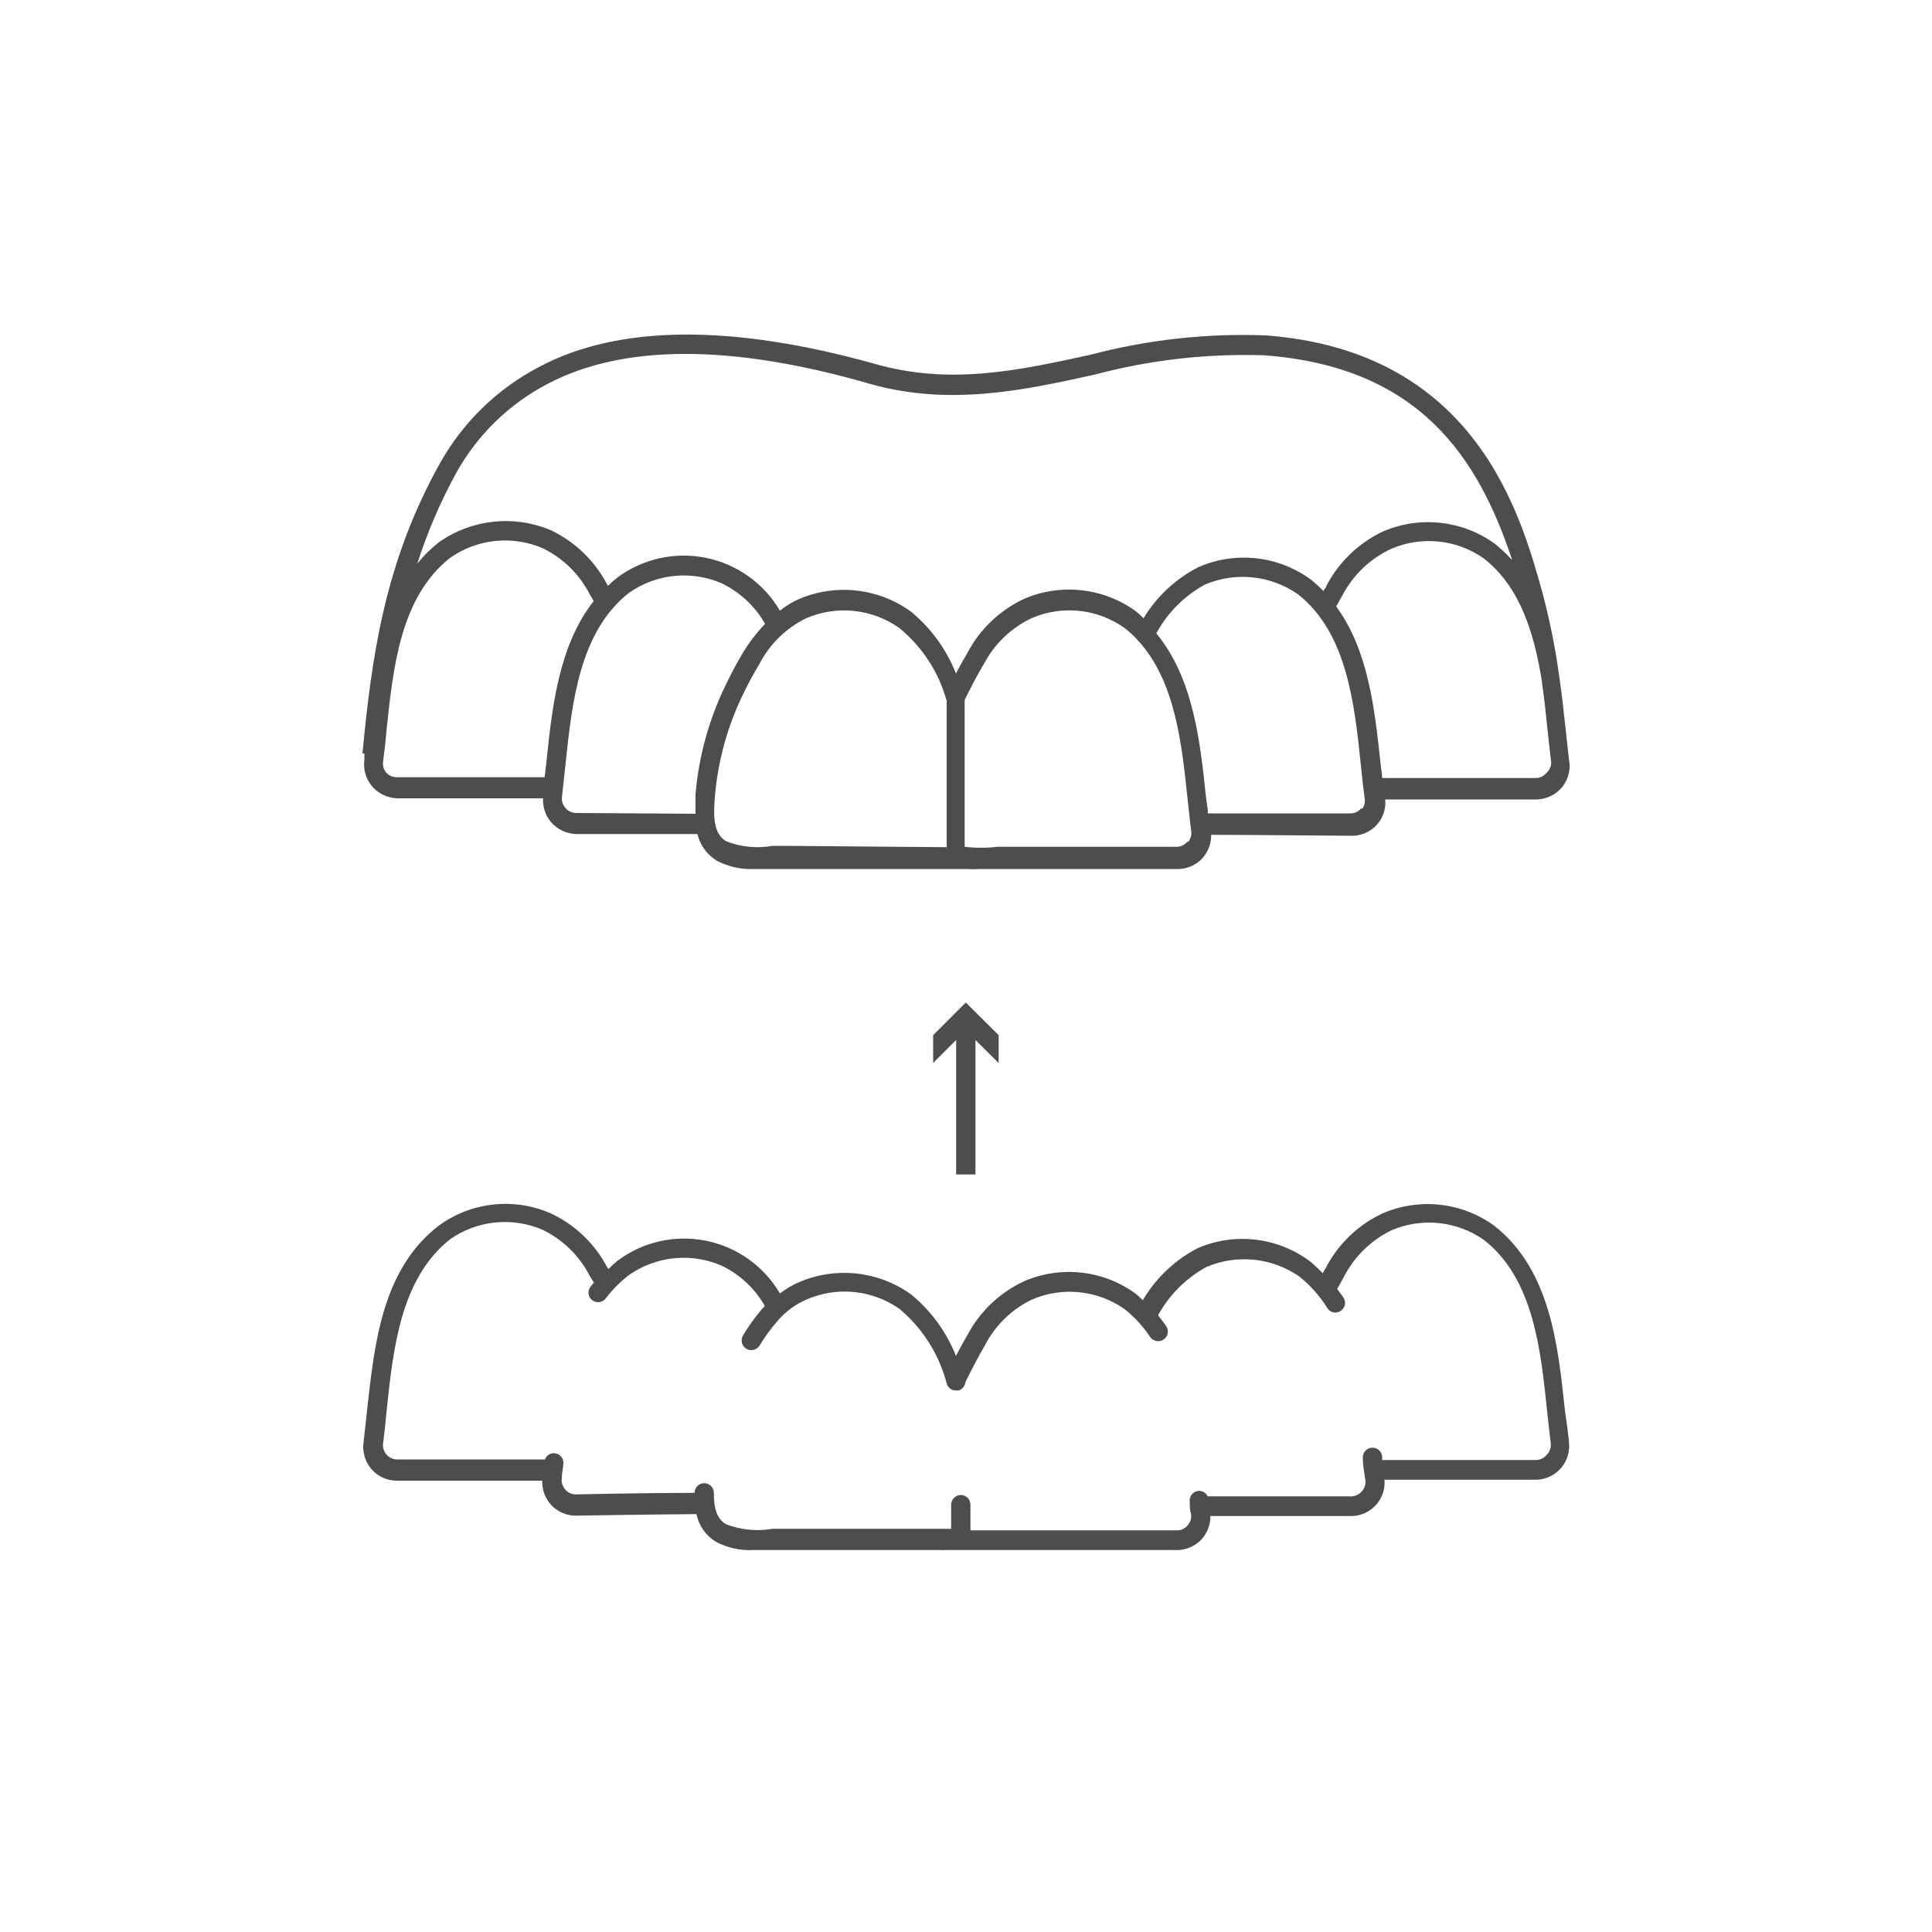
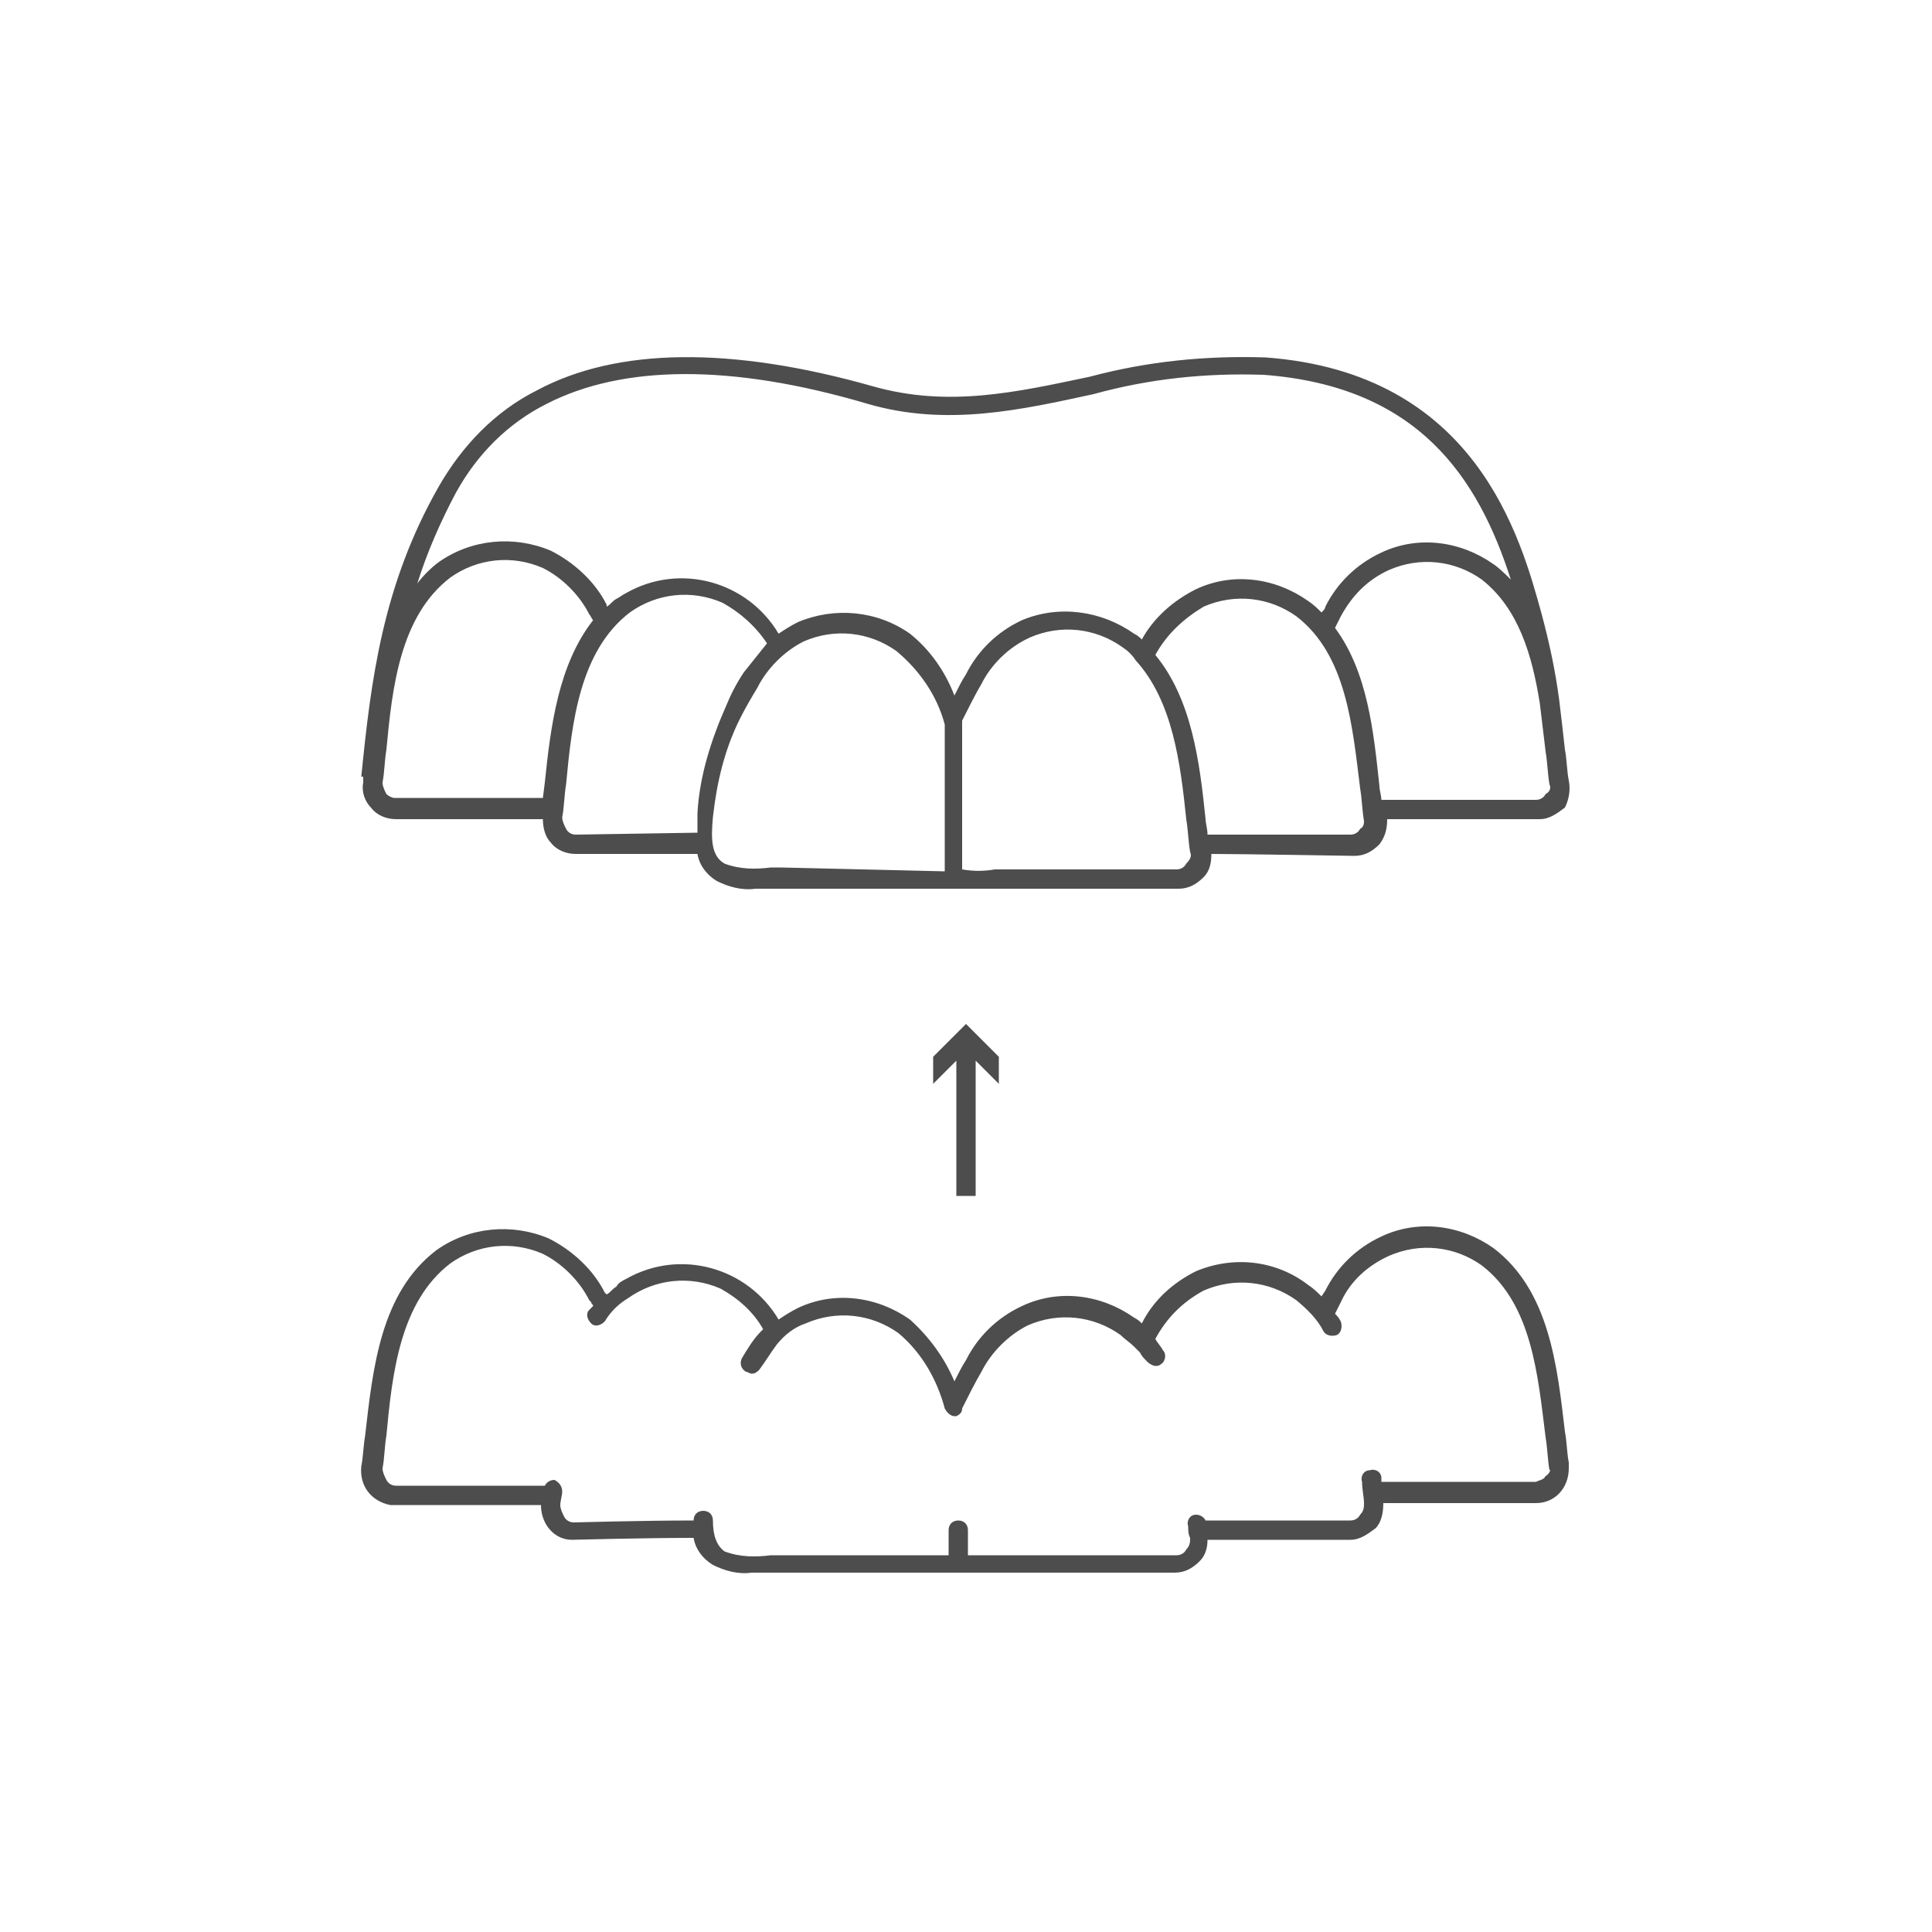
- <svg xmlns="http://www.w3.org/2000/svg" id="Layer_1" data-name="Layer 1" viewBox="0 0 100 100">
-   <defs>
-     <style>.cls-1{fill:#4d4d4d;}</style>
-   </defs>
-   <polygon class="cls-1" points="51.69 53.58 49.99 51.89 48.3 53.58 48.3 55.02 49.49 53.83 49.49 60.79 50.49 60.79 50.49 53.83 51.69 55.02 51.69 53.58" />
-   <path class="cls-1" d="M81.21,39.32c-.06-.52-.12-1.08-.18-1.64-.09-.86-.19-1.76-.32-2.64a35.86,35.86,0,0,0-.88-4.39c-1.12-4-3.43-12.47-14.31-13.29a30.92,30.92,0,0,0-9.07,1c-3.75.82-7.28,1.59-11.18.47C37.89,16.77,32,16.8,27.89,19a12.51,12.51,0,0,0-5.13,5c-2.86,5.13-3.52,10-4,15h.1l0,.34a1.74,1.74,0,0,0,.39,1.35,1.8,1.8,0,0,0,1.28.63l7.58,0a1.75,1.75,0,0,0,.4,1.22,1.8,1.8,0,0,0,1.28.63l6.31,0a2.22,2.22,0,0,0,1,1.38,3.83,3.83,0,0,0,1.95.43c.36,0,.72,0,1.05,0l.43,0c.18,0,9.43,0,9.5,0a5,5,0,0,0,.67,0c.36,0,.72,0,1.06,0l.43,0h0c.39,0,8.78,0,8.84,0a1.74,1.74,0,0,0,1.26-.62,1.77,1.77,0,0,0,.4-1.15c1.57,0,7.25.05,7.36.05h0a1.76,1.76,0,0,0,1.26-.62,1.73,1.73,0,0,0,.39-1.26l7.89,0h0a1.79,1.79,0,0,0,1.26-.63A1.73,1.73,0,0,0,81.21,39.32ZM23.63,24.45a11.49,11.49,0,0,1,4.73-4.59c3.91-2.05,9.5-2.06,16.64,0,4.13,1.18,8,.34,11.66-.47a30.28,30.28,0,0,1,8.78-1c8,.6,11.06,5.25,12.83,10.6a7.93,7.93,0,0,0-.89-.84,5.9,5.9,0,0,0-5.8-.64,6.38,6.38,0,0,0-2.92,2.8l.43.26-.43-.26c0,.08-.11.18-.16.28a7.59,7.59,0,0,0-.66-.6,5.87,5.87,0,0,0-5.8-.64A7.08,7.08,0,0,0,59.19,32c-.12-.11-.24-.24-.37-.34A5.88,5.88,0,0,0,53,31a6.35,6.35,0,0,0-2.93,2.8c-.18.3-.39.68-.59,1.06a7.91,7.91,0,0,0-2.35-3.22A5.93,5.93,0,0,0,41.37,31a4.36,4.36,0,0,0-1,.61,5.77,5.77,0,0,0-8.41-1.72,5.19,5.19,0,0,0-.49.43.35.35,0,0,1-.05-.08l-.43.26.43-.26a6.38,6.38,0,0,0-2.92-2.8,6,6,0,0,0-5.8.64,7.09,7.09,0,0,0-1.1,1.09A26.67,26.67,0,0,1,23.63,24.45Zm35.73,8.24h0l-.09.09ZM20,40a.72.72,0,0,1-.17-.58c.07-.53.13-1.09.18-1.66.34-3.22.72-6.86,3.28-8.88a4.94,4.94,0,0,1,4.81-.5,5.39,5.39,0,0,1,2.43,2.39h0c.07.1.13.22.2.34-1.81,2.3-2.15,5.48-2.45,8.35l-.09.77-7.65,0A.73.73,0,0,1,20,40Zm9.8,2.08a.73.73,0,0,1-.54-.27.72.72,0,0,1-.17-.58c.06-.53.12-1.09.18-1.67.34-3.21.72-6.85,3.28-8.87a4.93,4.93,0,0,1,4.8-.5,5.17,5.17,0,0,1,2.25,2.1,8.76,8.76,0,0,0-1.16,1.52c-.38.62-.68,1.24-.91,1.71A16,16,0,0,0,36,41.12c0,.28,0,.61,0,1Zm10.66,1.7-.47,0a4.4,4.4,0,0,1-2.41-.24c-.68-.41-.66-1.33-.57-2.4A15,15,0,0,1,38.43,36a18.14,18.14,0,0,1,.87-1.62A5.39,5.39,0,0,1,41.73,32a4.94,4.94,0,0,1,4.81.5A7.39,7.39,0,0,1,49,36.28v7.57Zm21-.22a.72.72,0,0,1-.51.27l-8.86,0-.47,0a7.34,7.34,0,0,1-1.69,0v-7.6c.28-.57.7-1.39,1-1.87A5.39,5.39,0,0,1,53.39,32a4.92,4.92,0,0,1,4.81.5,4.78,4.78,0,0,1,.7.65h0c1.93,2.09,2.27,5.34,2.57,8.22.07.58.12,1.14.19,1.67A.73.73,0,0,1,61.49,43.59Zm9-1.73a.72.72,0,0,1-.51.27l-7.43,0c0-.28-.07-.56-.1-.85-.3-2.9-.66-6.15-2.57-8.47a6.34,6.34,0,0,1,2.51-2.52,5,5,0,0,1,4.81.49c2.55,2,2.94,5.67,3.27,8.88.06.58.12,1.13.19,1.67A.7.7,0,0,1,70.51,41.86ZM80.05,40a.74.74,0,0,1-.51.27l-8,0c0-.24-.06-.48-.08-.73-.3-2.78-.62-5.87-2.3-8.15l.32-.57h0A5.46,5.46,0,0,1,72,28.41a4.94,4.94,0,0,1,4.81.5c1.9,1.5,2.6,3.9,3,6.35v.05h0c.12.83.21,1.66.29,2.47.07.58.12,1.14.19,1.67A.72.72,0,0,1,80.05,40Z" />
-   <path class="cls-1" d="M81.21,74.6Q81.12,73.8,81,73c-.36-3.4-.76-7.27-3.65-9.55a5.87,5.87,0,0,0-5.8-.64,6.33,6.33,0,0,0-2.92,2.8l-.17.29a7.45,7.45,0,0,0-.65-.61A5.85,5.85,0,0,0,62,64.6a7.08,7.08,0,0,0-2.85,2.7,3.92,3.92,0,0,0-.37-.34A5.85,5.85,0,0,0,53,66.32a6.33,6.33,0,0,0-2.93,2.79c-.18.3-.39.69-.59,1.07A7.85,7.85,0,0,0,47.16,67a5.93,5.93,0,0,0-5.79-.64,4.53,4.53,0,0,0-1,.59,5.75,5.75,0,0,0-8.4-1.7,5,5,0,0,0-.48.44l-.06-.09a6.3,6.3,0,0,0-2.93-2.8,5.85,5.85,0,0,0-5.79.64C19.78,65.69,19.38,69.55,19,73c-.06.56-.12,1.11-.18,1.64a1.74,1.74,0,0,0,1.67,2h7.58a1.73,1.73,0,0,0,1.69,1.81s3.69-.06,6.29-.08a2.18,2.18,0,0,0,1,1.43,3.73,3.73,0,0,0,1.95.43c.36,0,.72,0,1.05,0l.43,0c.1,0,6.39,0,8.28,0a.47.47,0,0,0,.17,0h0c.62,0,1.33,0,2,0l1.22,0h0l8.84,0h0a1.74,1.74,0,0,0,1.26-.62,1.76,1.76,0,0,0,.4-1.14l7.36,0h0a1.75,1.75,0,0,0,1.26-.63,1.72,1.72,0,0,0,.39-1.25l7.89,0h0a1.74,1.74,0,0,0,1.65-2Zm-1.16.71a.73.73,0,0,1-.51.26l-8,0,0-.19a.5.5,0,0,0-1,.11c0,.38.08.75.13,1.11a.72.72,0,0,1-.17.58.76.76,0,0,1-.51.27l-7.48,0a.49.49,0,0,0-.49-.28.5.5,0,0,0-.44.56c0,.21,0,.43.07.64a.7.7,0,0,1-.17.57.69.69,0,0,1-.51.27l-8.86,0c-.31,0-.74,0-1.2,0h-.68V77.88a.5.5,0,0,0-.5-.5.51.51,0,0,0-.5.5v1.25l-8.78,0-.47,0a4.49,4.49,0,0,1-2.41-.24c-.44-.27-.63-.77-.62-1.62a.5.5,0,1,0-1,0v0c-2.58,0-6.16.08-6.17.08a.72.72,0,0,1-.53-.26.73.73,0,0,1-.17-.58c0-.24.06-.49.08-.74a.5.5,0,0,0-.44-.55.48.48,0,0,0-.51.32H20.54a.72.72,0,0,1-.54-.26.73.73,0,0,1-.17-.58c.07-.53.13-1.09.18-1.67.34-3.21.72-6.85,3.28-8.88a4.94,4.94,0,0,1,4.81-.49,5.39,5.39,0,0,1,2.43,2.39l.08.13a1.93,1.93,0,0,1,.13.21c-.06.08-.13.14-.18.22a.49.49,0,0,0,.11.7.5.5,0,0,0,.69-.11A6.37,6.37,0,0,1,32.55,66a4.93,4.93,0,0,1,4.8-.49,5.13,5.13,0,0,1,2.24,2.09,1.59,1.59,0,0,0-.13.13,10.23,10.23,0,0,0-1,1.39.5.5,0,0,0,.17.69.48.48,0,0,0,.26.07.5.5,0,0,0,.43-.24,8.8,8.8,0,0,1,.91-1.25,4.1,4.1,0,0,1,1.52-1.13,4.94,4.94,0,0,1,4.81.49A7.49,7.49,0,0,1,49,71.61a.49.49,0,0,0,.48.36l.14,0a.5.5,0,0,0,.35-.43c.28-.58.71-1.4,1-1.89a5.36,5.36,0,0,1,2.43-2.38,4.94,4.94,0,0,1,4.81.49,6.19,6.19,0,0,1,.7.65h0l.26.3h0a5.6,5.6,0,0,1,.36.49.52.52,0,0,0,.42.22.51.51,0,0,0,.28-.09.49.49,0,0,0,.13-.69c-.13-.19-.27-.38-.42-.56h0l0,0a6.32,6.32,0,0,1,2.5-2.5,5,5,0,0,1,4.81.49,6.5,6.5,0,0,1,1.45,1.63.48.48,0,0,0,.68.16.49.49,0,0,0,.16-.69c-.1-.16-.22-.3-.33-.45l.33-.59A5.46,5.46,0,0,1,72,63.69a4.94,4.94,0,0,1,4.81.49c2.56,2,2.94,5.67,3.27,8.88.07.57.12,1.13.19,1.67A.73.73,0,0,1,80.05,75.31Z" />
+ <svg xmlns="http://www.w3.org/2000/svg" version="1.1" id="Layer_3" x="0px" y="0px" viewBox="0 0 100 100" style="enable-background:new 0 0 100 100;" xml:space="preserve">
+   <style type="text/css">
+ 	.st0{fill:#4D4D4D;}
+ </style>
+   <g>
+     <polygon class="st0" points="51.7,54.7 50,53 48.3,54.7 48.3,56.1 49.5,54.9 49.5,61.9 50.5,61.9 50.5,54.9 51.7,56.1  " />
+     <path class="st0" d="M81.2,40.4c-0.1-0.5-0.1-1.1-0.2-1.6c-0.1-0.9-0.2-1.8-0.3-2.6c-0.2-1.5-0.5-2.9-0.9-4.4   c-1.1-4-3.4-12.5-14.3-13.3c-3.1-0.1-6.1,0.2-9.1,1c-3.8,0.8-7.3,1.6-11.2,0.5c-7.4-2.1-13.3-2-17.4,0.2c-2.2,1.1-3.9,2.9-5.1,5   c-2.9,5.1-3.5,10-4,15h0.1v0.3c-0.1,0.5,0.1,1,0.4,1.3c0.3,0.4,0.8,0.6,1.3,0.6h7.6c0,0.4,0.1,0.9,0.4,1.2c0.3,0.4,0.8,0.6,1.3,0.6   h6.3c0.1,0.6,0.5,1.1,1,1.4c0.6,0.3,1.3,0.5,2,0.4c0.4,0,0.7,0,1,0h0.4c0.2,0,9.4,0,9.5,0c0.2,0,0.4,0,0.7,0c0.4,0,0.7,0,1.1,0h0.4   l0,0c0.4,0,8.8,0,8.8,0c0.5,0,0.9-0.2,1.3-0.6c0.3-0.3,0.4-0.7,0.4-1.2c1.6,0,7.3,0.1,7.4,0.1l0,0c0.5,0,0.9-0.2,1.3-0.6   c0.3-0.4,0.4-0.8,0.4-1.3h7.9l0,0c0.5,0,0.9-0.3,1.3-0.6C81.2,41.4,81.3,40.9,81.2,40.4z M23.6,25.5c1.1-2,2.7-3.6,4.7-4.6   c3.9-2,9.5-2.1,16.6,0c4.1,1.2,8,0.3,11.7-0.5c2.9-0.8,5.8-1.1,8.8-1c8,0.6,11.1,5.3,12.8,10.6c-0.3-0.3-0.6-0.6-0.9-0.8   c-1.7-1.2-3.9-1.5-5.8-0.6c-1.3,0.6-2.3,1.6-2.9,2.8l0.4,0.3l-0.4-0.3c0,0.1-0.1,0.2-0.2,0.3c-0.2-0.2-0.4-0.4-0.7-0.6   c-1.7-1.2-3.9-1.5-5.8-0.6c-1.2,0.6-2.2,1.5-2.8,2.6c-0.1-0.1-0.2-0.2-0.4-0.3c-1.7-1.2-3.9-1.5-5.8-0.7c-1.3,0.6-2.3,1.6-2.9,2.8   c-0.2,0.3-0.4,0.7-0.6,1.1c-0.5-1.3-1.3-2.4-2.3-3.2c-1.7-1.2-3.9-1.4-5.8-0.6c-0.4,0.2-0.7,0.4-1,0.6c-1.6-2.7-5.1-3.7-7.9-2.1   c-0.2,0.1-0.3,0.2-0.5,0.3c-0.2,0.1-0.3,0.3-0.5,0.4v-0.1L31,31.6l0.4-0.3c-0.6-1.2-1.7-2.2-2.9-2.8c-1.9-0.8-4.1-0.6-5.8,0.6   c-0.4,0.3-0.8,0.7-1.1,1.1C22.1,28.6,22.8,27,23.6,25.5z M59.3,33.8L59.3,33.8L59.3,33.8L59.3,33.8z M20,41.1   c-0.1-0.2-0.2-0.4-0.2-0.6c0.1-0.5,0.1-1.1,0.2-1.7c0.3-3.2,0.7-6.9,3.3-8.9c1.4-1,3.2-1.2,4.8-0.5c1,0.5,1.9,1.4,2.4,2.4l0,0   c0.1,0.1,0.1,0.2,0.2,0.3c-1.8,2.3-2.2,5.5-2.5,8.4l-0.1,0.8h-7.7C20.3,41.3,20.1,41.2,20,41.1z M29.8,43.2c-0.2,0-0.4-0.1-0.5-0.3   s-0.2-0.4-0.2-0.6c0.1-0.5,0.1-1.1,0.2-1.7c0.3-3.2,0.7-6.9,3.3-8.9c1.4-1,3.2-1.2,4.8-0.5c0.9,0.5,1.7,1.2,2.3,2.1   c-0.4,0.5-0.8,1-1.2,1.5c-0.4,0.6-0.7,1.2-0.9,1.7c-0.8,1.8-1.4,3.7-1.5,5.6c0,0.3,0,0.6,0,1L29.8,43.2z M40.4,44.9h-0.5   c-0.8,0.1-1.6,0.1-2.4-0.2c-0.7-0.4-0.7-1.3-0.6-2.4c0.2-1.8,0.6-3.5,1.4-5.1c0.3-0.6,0.6-1.1,0.9-1.6c0.5-1,1.4-1.9,2.4-2.4   c1.6-0.7,3.4-0.5,4.8,0.5c1.2,1,2.1,2.3,2.5,3.8v7.6L40.4,44.9z M61.4,44.7c-0.1,0.2-0.3,0.3-0.5,0.3H52h-0.5   c-0.6,0.1-1.1,0.1-1.7,0v-7.7c0.3-0.6,0.7-1.4,1-1.9c0.5-1,1.4-1.9,2.5-2.4c1.6-0.7,3.4-0.5,4.8,0.5c0.3,0.2,0.5,0.4,0.7,0.7l0,0   c1.9,2.1,2.3,5.3,2.6,8.2c0.1,0.6,0.1,1.1,0.2,1.7C61.7,44.3,61.6,44.5,61.4,44.7L61.4,44.7z M70.4,42.9c-0.1,0.2-0.3,0.3-0.5,0.3   h-7.4c0-0.3-0.1-0.6-0.1-0.8c-0.3-2.9-0.7-6.2-2.6-8.5c0.6-1.1,1.5-1.9,2.5-2.5c1.6-0.7,3.4-0.5,4.8,0.5c2.6,2,2.9,5.7,3.3,8.9   c0.1,0.6,0.1,1.1,0.2,1.7C70.6,42.6,70.6,42.8,70.4,42.9L70.4,42.9z M80,41.1c-0.1,0.2-0.3,0.3-0.5,0.3h-8c0-0.2-0.1-0.5-0.1-0.7   c-0.3-2.8-0.6-5.9-2.3-8.2l0.3-0.6l0,0c0.6-1.1,1.4-1.9,2.5-2.4c1.6-0.7,3.4-0.5,4.8,0.5c1.9,1.5,2.6,3.9,3,6.4l0,0l0,0   c0.1,0.8,0.2,1.7,0.3,2.5c0.1,0.6,0.1,1.1,0.2,1.7C80.3,40.8,80.2,41,80,41.1z" />
+     <path class="st0" d="M81.2,75.7c-0.1-0.5-0.1-1.1-0.2-1.6c-0.4-3.4-0.8-7.3-3.7-9.5c-1.7-1.2-3.9-1.5-5.8-0.6   c-1.3,0.6-2.3,1.6-2.9,2.8l-0.2,0.3c-0.2-0.2-0.4-0.4-0.7-0.6c-1.7-1.3-3.9-1.5-5.8-0.7c-1.2,0.6-2.2,1.5-2.8,2.7   c-0.1-0.1-0.2-0.2-0.4-0.3c-1.7-1.2-3.9-1.5-5.8-0.6c-1.3,0.6-2.3,1.6-2.9,2.8c-0.2,0.3-0.4,0.7-0.6,1.1c-0.5-1.2-1.3-2.3-2.3-3.2   c-1.7-1.2-3.9-1.5-5.8-0.6c-0.4,0.2-0.7,0.4-1,0.6c-1.6-2.7-5.1-3.7-7.9-2.1c-0.2,0.1-0.4,0.2-0.5,0.4c-0.2,0.1-0.3,0.3-0.5,0.4   l-0.1-0.1c-0.6-1.2-1.7-2.2-2.9-2.8c-1.9-0.8-4.1-0.6-5.8,0.6c-2.9,2.2-3.3,6.1-3.7,9.6c-0.1,0.6-0.1,1.1-0.2,1.6   c-0.1,1,0.5,1.8,1.5,2c0.1,0,0.1,0,0.2,0H28c0,1,0.7,1.8,1.6,1.8l0,0c0,0,3.7-0.1,6.3-0.1c0.1,0.6,0.5,1.1,1,1.4   c0.6,0.3,1.3,0.5,2,0.4c0.4,0,0.7,0,1,0h0.4c0.1,0,6.4,0,8.3,0c0.1,0,0.1,0,0.2,0l0,0c0.6,0,1.3,0,2,0H52l0,0h8.8l0,0   c0.5,0,0.9-0.2,1.3-0.6c0.3-0.3,0.4-0.7,0.4-1.1h7.4l0,0c0.5,0,0.9-0.3,1.3-0.6c0.3-0.3,0.4-0.8,0.4-1.3h7.9l0,0   c1,0,1.7-0.8,1.7-1.8C81.2,75.8,81.2,75.7,81.2,75.7L81.2,75.7z M80,76.4c-0.1,0.2-0.3,0.2-0.5,0.3h-8v-0.2c0-0.3-0.3-0.5-0.6-0.4   c-0.3,0-0.5,0.3-0.4,0.6c0,0.4,0.1,0.8,0.1,1.1c0,0.2,0,0.4-0.2,0.6c-0.1,0.2-0.3,0.3-0.5,0.3h-7.5c-0.1-0.2-0.3-0.3-0.5-0.3   c-0.3,0-0.5,0.3-0.4,0.6l0,0c0,0.2,0,0.4,0.1,0.6c0,0.2,0,0.4-0.2,0.6c-0.1,0.2-0.3,0.3-0.5,0.3H52c-0.3,0-0.7,0-1.2,0h-0.7v-1.3   c0-0.3-0.2-0.5-0.5-0.5s-0.5,0.2-0.5,0.5v1.3h-8.7h-0.5c-0.8,0.1-1.6,0.1-2.4-0.2c-0.4-0.3-0.6-0.8-0.6-1.6c0-0.3-0.2-0.5-0.5-0.5   s-0.5,0.2-0.5,0.5l0,0c-2.6,0-6.2,0.1-6.2,0.1c-0.2,0-0.4-0.1-0.5-0.3S29,78.1,29,77.9c0-0.2,0.1-0.5,0.1-0.7   c0-0.3-0.2-0.5-0.4-0.6c-0.2,0-0.4,0.1-0.5,0.3h-7.7c-0.2,0-0.4-0.1-0.5-0.3s-0.2-0.4-0.2-0.6c0.1-0.5,0.1-1.1,0.2-1.7   c0.3-3.2,0.7-6.9,3.3-8.9c1.4-1,3.2-1.2,4.8-0.5c1,0.5,1.9,1.4,2.4,2.4l0.1,0.1c0,0.1,0.1,0.1,0.1,0.2c-0.1,0.1-0.1,0.1-0.2,0.2   c-0.2,0.2-0.1,0.5,0.1,0.7l0,0c0.2,0.2,0.5,0.1,0.7-0.1c0.3-0.5,0.7-0.9,1.2-1.2c1.4-1,3.2-1.2,4.8-0.5c0.9,0.5,1.7,1.2,2.2,2.1   l-0.1,0.1c-0.4,0.4-0.7,0.9-1,1.4c-0.1,0.2-0.1,0.5,0.2,0.7l0,0c0.1,0,0.2,0.1,0.3,0.1c0.2,0,0.3-0.1,0.4-0.2   c0.3-0.4,0.6-0.9,0.9-1.3c0.4-0.5,0.9-0.9,1.5-1.1c1.6-0.7,3.4-0.5,4.8,0.5c1.2,1,2,2.4,2.4,3.9c0.1,0.2,0.3,0.4,0.5,0.4h0.1   c0.2-0.1,0.3-0.2,0.3-0.4c0.3-0.6,0.7-1.4,1-1.9c0.5-1,1.4-1.9,2.4-2.4c1.6-0.7,3.4-0.5,4.8,0.5c0.2,0.2,0.5,0.4,0.7,0.6l0,0L59,70   l0,0c0.1,0.2,0.2,0.3,0.4,0.5c0.1,0.1,0.3,0.2,0.4,0.2s0.2,0,0.3-0.1c0.2-0.1,0.3-0.5,0.1-0.7l0,0c-0.1-0.2-0.3-0.4-0.4-0.6l0,0   l0,0c0.6-1.1,1.4-1.9,2.5-2.5c1.6-0.7,3.4-0.5,4.8,0.5c0.6,0.5,1.1,1,1.4,1.6c0.1,0.2,0.4,0.3,0.7,0.2l0,0c0.2-0.1,0.3-0.4,0.2-0.7   l0,0c-0.1-0.2-0.2-0.3-0.3-0.4l0.3-0.6c0.5-1.1,1.4-1.9,2.5-2.4c1.6-0.7,3.4-0.5,4.8,0.5c2.6,2,2.9,5.7,3.3,8.9   c0.1,0.6,0.1,1.1,0.2,1.7C80.3,76,80.2,76.3,80,76.4z" />
+   </g>
</svg>
